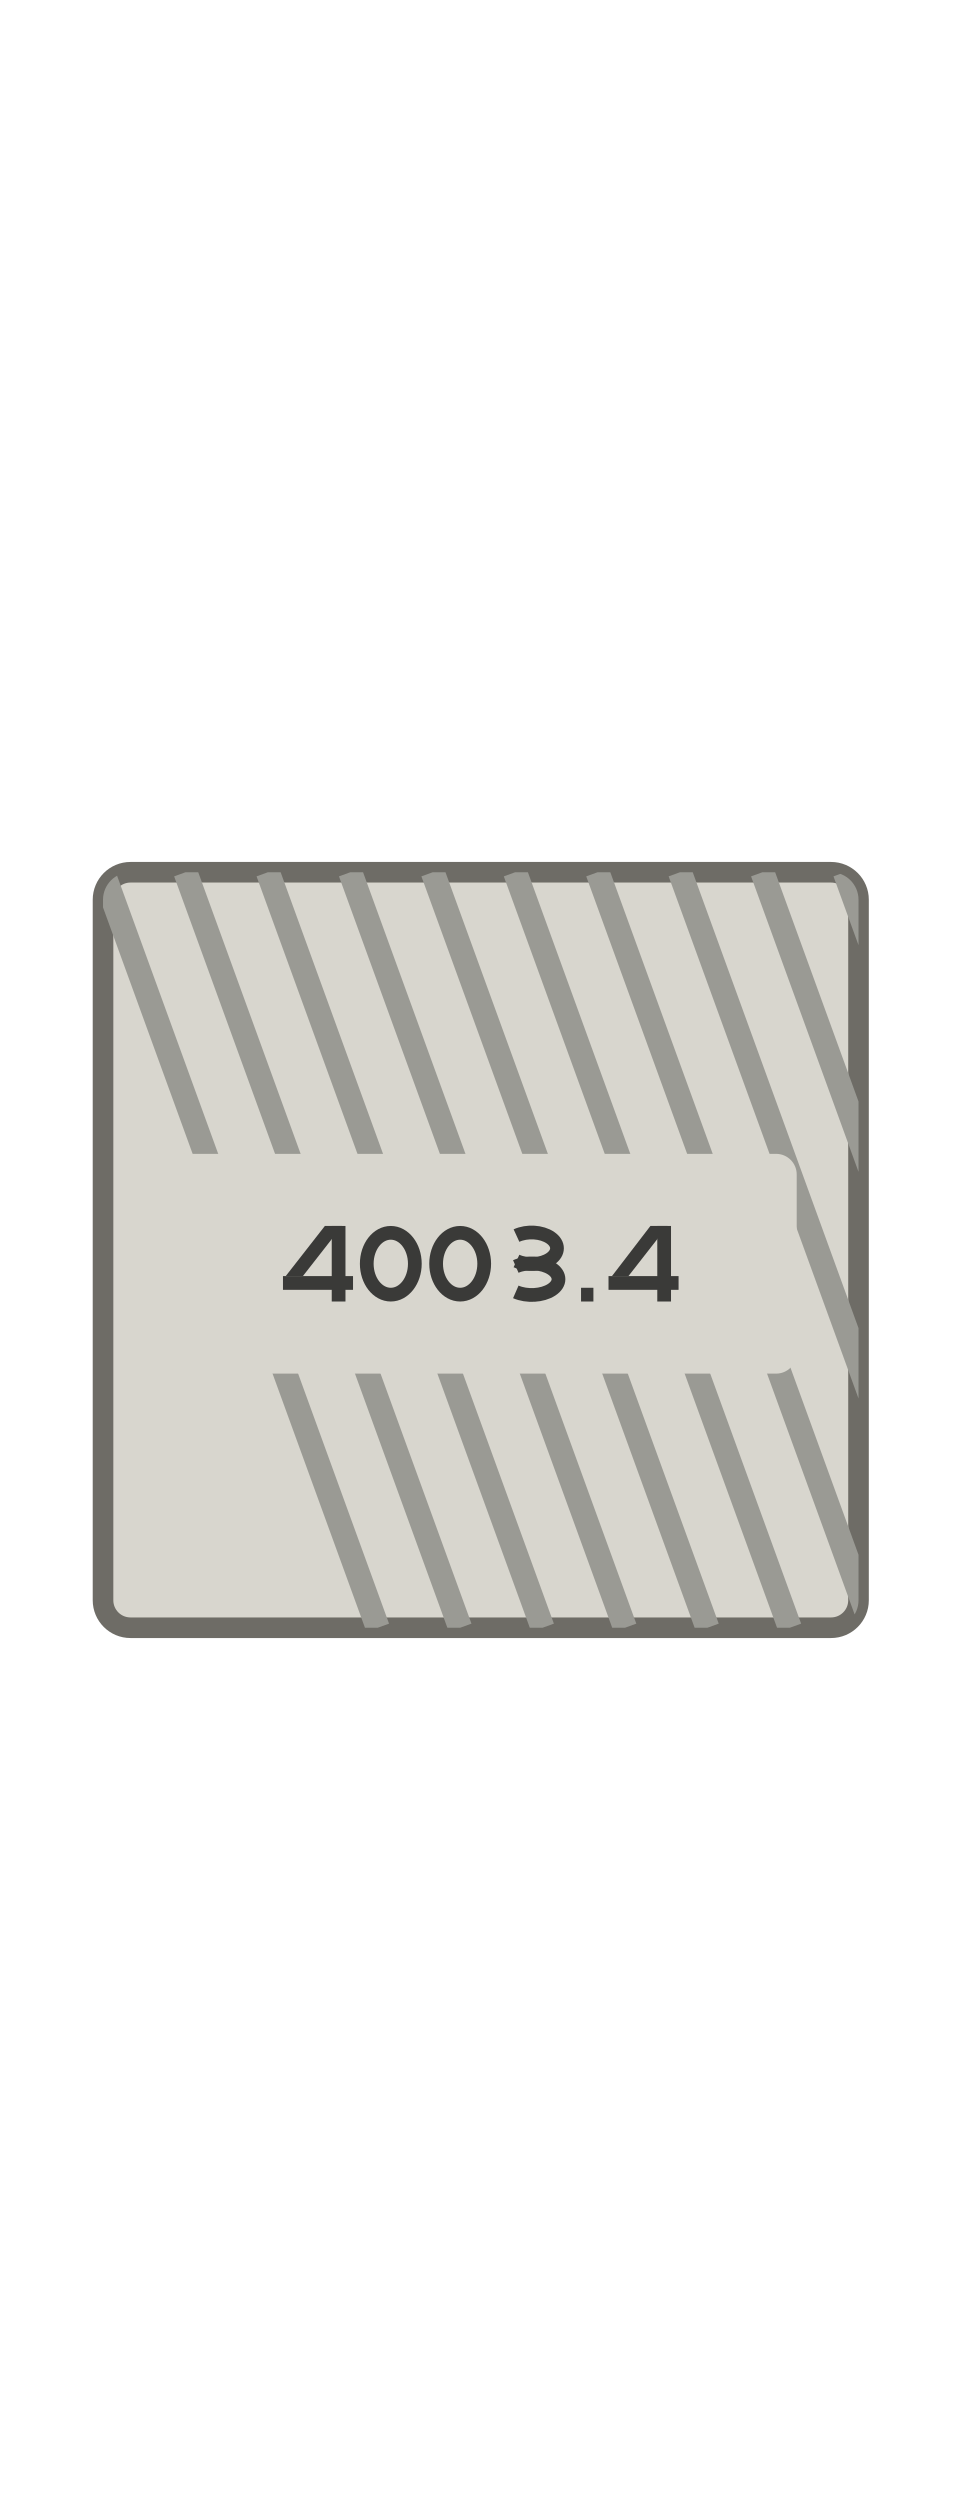
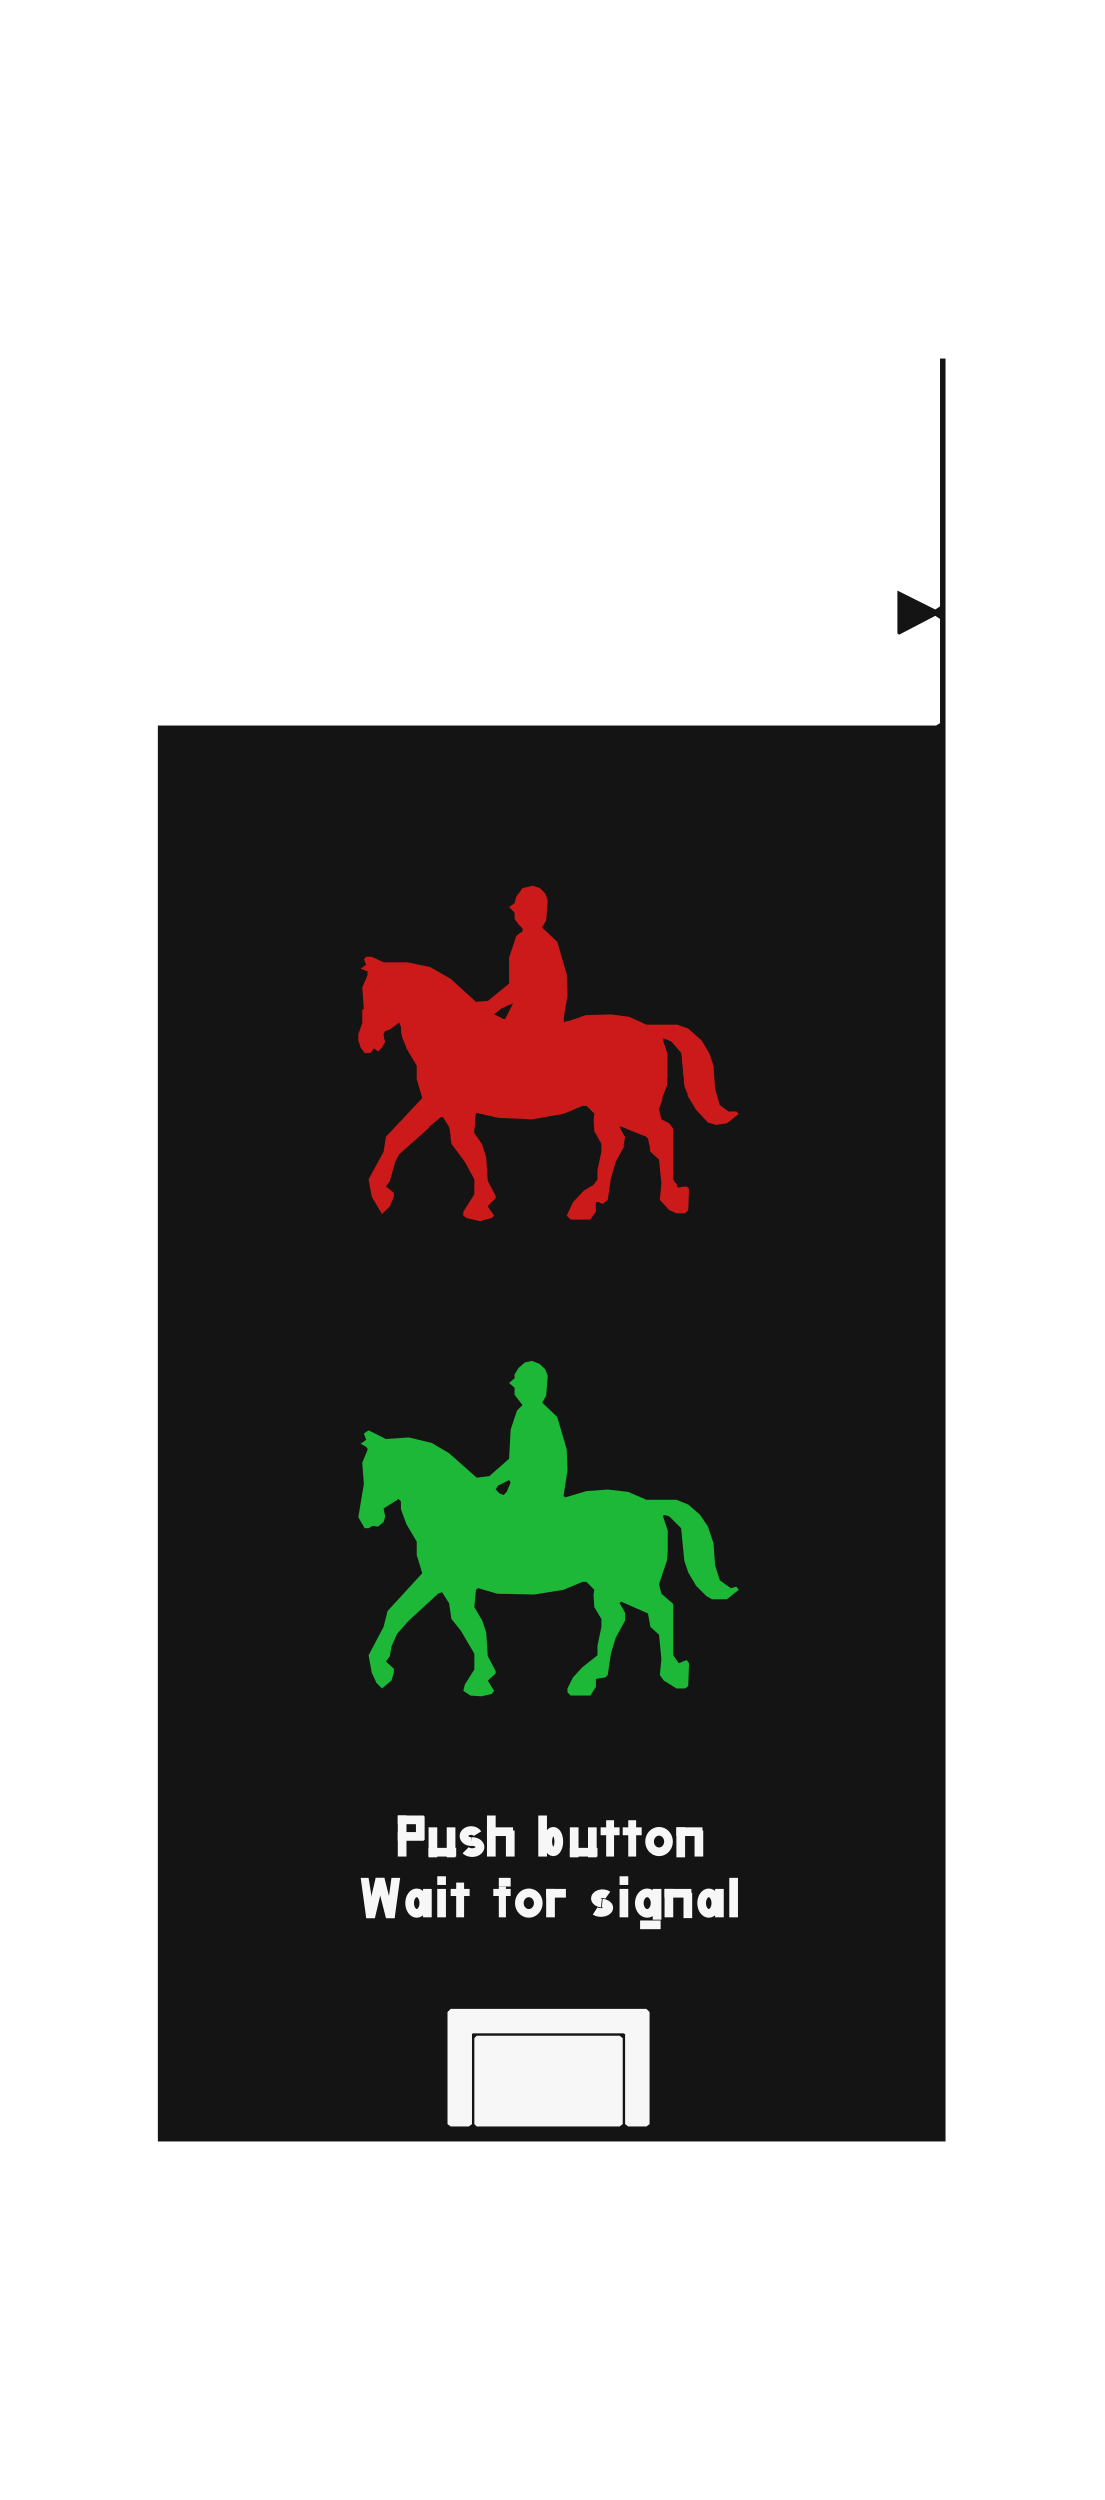
- <svg xmlns="http://www.w3.org/2000/svg" viewBox="-0.7 -1.82 1.4 3.64" width="160" height="416" role="img">
-   <g data-placeholder="1">
-     <rect x="-0.55" y="-0.55" width="1.10" height="1.10" rx="0.04" fill="#D8D6CE" stroke="#6E6C66" stroke-width="0.03" />
-     <clipPath id="ph4003x4">
-       <rect x="-0.55" y="-0.55" width="1.10" height="1.10" rx="0.04" />
-     </clipPath>
-     <g clip-path="url(#ph4003x4)">
-       <line x1="-0.550" y1="-0.55" x2="-0.150" y2="0.55" stroke="#9A9A94" stroke-width="0.035" />
-       <line x1="-0.430" y1="-0.55" x2="-0.030" y2="0.55" stroke="#9A9A94" stroke-width="0.035" />
-       <line x1="-0.310" y1="-0.55" x2="0.090" y2="0.55" stroke="#9A9A94" stroke-width="0.035" />
-       <line x1="-0.190" y1="-0.55" x2="0.210" y2="0.55" stroke="#9A9A94" stroke-width="0.035" />
-       <line x1="-0.070" y1="-0.55" x2="0.330" y2="0.55" stroke="#9A9A94" stroke-width="0.035" />
-       <line x1="0.050" y1="-0.55" x2="0.450" y2="0.55" stroke="#9A9A94" stroke-width="0.035" />
-       <line x1="0.170" y1="-0.55" x2="0.570" y2="0.55" stroke="#9A9A94" stroke-width="0.035" />
-       <line x1="0.290" y1="-0.55" x2="0.690" y2="0.55" stroke="#9A9A94" stroke-width="0.035" />
-       <line x1="0.410" y1="-0.55" x2="0.810" y2="0.55" stroke="#9A9A94" stroke-width="0.035" />
-       <line x1="0.530" y1="-0.55" x2="0.930" y2="0.55" stroke="#9A9A94" stroke-width="0.035" />
-     </g>
-     <rect x="-0.46" y="-0.14" width="0.92" height="0.32" rx="0.03" fill="#D8D6CE" />
-     <rect x="-0.217" y="-0.035" width="0.02" height="0.11" fill="#3A3A38" />
-     <polygon points="-0.227,-0.035 -0.202,-0.035 -0.259,0.038 -0.284,0.038" fill="#3A3A38" />
-     <rect x="-0.288" y="0.038" width="0.102" height="0.02" fill="#3A3A38" />
-     <ellipse cx="-0.131" cy="0.02" rx="0.035" ry="0.045" fill="none" stroke="#3A3A38" stroke-width="0.02" stroke-linecap="butt" />
-     <ellipse cx="-0.03" cy="0.02" rx="0.035" ry="0.045" fill="none" stroke="#3A3A38" stroke-width="0.02" stroke-linecap="butt" />
-     <path d="M 0.052 0.016 A 0.037 0.023 0 1 0 0.052 -0.021" fill="none" stroke="#3A3A38" stroke-width="0.02" stroke-linecap="butt" stroke-linejoin="miter" />
-     <path d="M 0.051 0.061 A 0.039 0.023 0 1 0 0.051 0.024" fill="none" stroke="#3A3A38" stroke-width="0.02" stroke-linecap="butt" stroke-linejoin="miter" />
-     <rect x="0.146" y="0.055" width="0.018" height="0.02" fill="#3A3A38" />
-     <rect x="0.257" y="-0.035" width="0.02" height="0.11" fill="#3A3A38" />
-     <polygon points="0.247,-0.035 0.272,-0.035 0.215,0.038 0.191,0.038" fill="#3A3A38" />
-     <rect x="0.186" y="0.038" width="0.102" height="0.02" fill="#3A3A38" />
-   </g>
+ <svg xmlns="http://www.w3.org/2000/svg" viewBox="-0.7 -1.583 1.4 3.165" width="160" height="362" role="img">
+   <rect x="-0.5" y="-1.13" width="1.0" height="2.261" fill="none" />
+   <path d="M0.498,-1.13 0.491,-1.13 0.491,-0.816 0.485,-0.812 0.437,-0.836 0.437,-0.782 0.439,-0.78 0.485,-0.804 0.491,-0.8 0.491,-0.668 0.486,-0.665 -0.5,-0.665 -0.5,1.129 0.498,1.129Z" fill="#141414" fill-rule="evenodd" />
+   <path d="M-0.239,-0.369 -0.236,-0.362 -0.243,-0.357 -0.236,-0.354 -0.234,-0.35 -0.241,-0.333 -0.239,-0.306 -0.241,-0.305 -0.241,-0.288 -0.246,-0.274 -0.246,-0.266 -0.243,-0.257 -0.238,-0.25 -0.231,-0.25 -0.226,-0.256 -0.221,-0.252 -0.214,-0.259 -0.212,-0.264 -0.214,-0.274 -0.195,-0.288 -0.192,-0.284 -0.192,-0.274 -0.185,-0.256 -0.172,-0.234 -0.172,-0.217 -0.165,-0.193 -0.211,-0.144 -0.214,-0.125 -0.233,-0.09 -0.229,-0.068 -0.216,-0.046 -0.206,-0.056 -0.201,-0.068 -0.201,-0.073 -0.211,-0.081 -0.206,-0.088 -0.199,-0.113 -0.194,-0.122 -0.141,-0.169 -0.135,-0.162 -0.131,-0.156 -0.128,-0.135 -0.111,-0.112 -0.099,-0.09 -0.099,-0.071 -0.113,-0.049 -0.113,-0.044 -0.109,-0.041 -0.092,-0.037 -0.077,-0.041 -0.074,-0.044 -0.082,-0.056 -0.072,-0.066 -0.072,-0.069 -0.082,-0.088 -0.084,-0.118 -0.089,-0.134 -0.099,-0.149 -0.097,-0.173 -0.096,-0.174 -0.069,-0.168 -0.026,-0.166 0.014,-0.173 0.038,-0.183 0.043,-0.183 0.053,-0.173 0.052,-0.168 0.053,-0.151 0.062,-0.135 0.062,-0.125 0.057,-0.102 0.057,-0.09 0.052,-0.083 0.04,-0.076 0.026,-0.061 0.018,-0.044 0.023,-0.039 0.048,-0.039 0.055,-0.049 0.055,-0.059 0.057,-0.061 0.064,-0.059 0.07,-0.064 0.074,-0.091 0.08,-0.112 0.092,-0.134 0.092,-0.144 0.085,-0.156 0.087,-0.157 0.121,-0.142 0.124,-0.125 0.135,-0.115 0.138,-0.085 0.136,-0.064 0.148,-0.051 0.157,-0.047 0.168,-0.047 0.172,-0.051 0.173,-0.078 0.17,-0.081 0.16,-0.08 0.153,-0.09 0.153,-0.154 0.148,-0.161 0.138,-0.166 0.135,-0.179 0.145,-0.208 0.146,-0.22 0.146,-0.249 0.14,-0.266 0.145,-0.267 0.151,-0.264 0.163,-0.25 0.167,-0.208 0.17,-0.198 0.182,-0.178 0.197,-0.162 0.207,-0.159 0.221,-0.161 0.236,-0.173 0.233,-0.176 0.223,-0.176 0.212,-0.184 0.206,-0.205 0.204,-0.234 0.199,-0.249 0.189,-0.266 0.172,-0.281 0.158,-0.286 0.119,-0.286 0.097,-0.296 0.074,-0.299 0.042,-0.298 0.021,-0.291 0.014,-0.293 0.019,-0.323 0.018,-0.35 0.006,-0.391 -0.013,-0.409 -0.008,-0.418 -0.006,-0.443 -0.009,-0.452 -0.016,-0.459 -0.025,-0.462 -0.038,-0.459 -0.046,-0.448 -0.048,-0.44 -0.055,-0.435 -0.048,-0.428 -0.048,-0.42 -0.038,-0.406 -0.046,-0.398 -0.055,-0.371 -0.055,-0.338 -0.082,-0.316 -0.097,-0.315 -0.129,-0.344 -0.155,-0.359 -0.184,-0.365 -0.214,-0.365 -0.229,-0.372 -0.236,-0.372ZM-0.052,-0.31 -0.062,-0.293 -0.072,-0.299 -0.065,-0.306 -0.055,-0.311Z" fill="#CC1A1A" fill-rule="evenodd" />
+   <path d="M-0.239,0.232 -0.236,0.24 -0.243,0.245 -0.236,0.249 -0.234,0.252 -0.241,0.269 -0.239,0.296 -0.246,0.338 -0.238,0.352 -0.233,0.352 -0.228,0.349 -0.221,0.35 -0.214,0.344 -0.212,0.337 -0.214,0.327 -0.195,0.315 -0.192,0.318 -0.192,0.328 -0.185,0.347 -0.172,0.369 -0.172,0.386 -0.165,0.409 -0.209,0.457 -0.214,0.477 -0.233,0.513 -0.229,0.535 -0.223,0.548 -0.216,0.555 -0.204,0.545 -0.201,0.535 -0.201,0.53 -0.211,0.521 -0.206,0.514 -0.204,0.502 -0.197,0.486 -0.182,0.469 -0.145,0.435 -0.14,0.433 -0.131,0.447 -0.128,0.467 -0.116,0.482 -0.099,0.511 -0.099,0.531 -0.111,0.55 -0.113,0.558 -0.104,0.564 -0.09,0.565 -0.077,0.562 -0.074,0.558 -0.082,0.545 -0.072,0.536 -0.072,0.533 -0.082,0.514 -0.084,0.484 -0.089,0.469 -0.099,0.452 -0.097,0.43 -0.094,0.428 -0.07,0.435 -0.023,0.436 0.014,0.43 0.038,0.42 0.043,0.42 0.053,0.43 0.052,0.436 0.053,0.452 0.062,0.467 0.062,0.477 0.057,0.501 0.057,0.513 0.038,0.528 0.026,0.541 0.019,0.555 0.019,0.56 0.023,0.564 0.048,0.564 0.055,0.553 0.055,0.543 0.067,0.541 0.07,0.538 0.074,0.511 0.08,0.491 0.092,0.469 0.092,0.459 0.085,0.447 0.087,0.445 0.121,0.46 0.124,0.477 0.135,0.487 0.138,0.518 0.136,0.538 0.141,0.545 0.157,0.555 0.168,0.555 0.172,0.552 0.173,0.523 0.17,0.519 0.16,0.523 0.153,0.513 0.153,0.448 0.138,0.435 0.135,0.423 0.145,0.393 0.146,0.381 0.146,0.355 0.14,0.337 0.141,0.335 0.148,0.337 0.163,0.352 0.167,0.393 0.172,0.408 0.182,0.425 0.195,0.438 0.202,0.442 0.221,0.442 0.236,0.43 0.233,0.426 0.226,0.428 0.212,0.418 0.206,0.399 0.204,0.371 0.197,0.35 0.187,0.335 0.172,0.322 0.157,0.316 0.119,0.316 0.096,0.306 0.07,0.303 0.043,0.305 0.016,0.313 0.014,0.311 0.019,0.279 0.018,0.252 0.006,0.211 -0.013,0.193 -0.008,0.184 -0.006,0.159 -0.009,0.151 -0.016,0.144 -0.026,0.14 -0.035,0.142 -0.043,0.149 -0.048,0.157 -0.048,0.162 -0.055,0.168 -0.048,0.174 -0.048,0.183 -0.038,0.196 -0.045,0.203 -0.053,0.227 -0.055,0.264 -0.08,0.286 -0.096,0.288 -0.131,0.257 -0.153,0.244 -0.182,0.237 -0.211,0.239 -0.233,0.228ZM-0.055,0.291 -0.053,0.294 -0.058,0.306 -0.062,0.31 -0.067,0.308 -0.072,0.303 -0.069,0.298Z" fill="#1EB838" fill-rule="evenodd" />
+   <path d="M-0.099,0.998 -0.099,1.107 -0.096,1.11 0.085,1.11 0.089,1.107 0.089,0.998 0.085,0.995 -0.096,0.995ZM-0.133,0.965 -0.133,1.107 -0.129,1.11 -0.106,1.11 -0.102,1.107 -0.102,0.993 -0.101,0.992 0.09,0.992 0.092,0.993 0.092,1.107 0.096,1.11 0.119,1.11 0.123,1.107 0.123,0.965 0.119,0.961 -0.129,0.961Z" fill="#F7F7F7" fill-rule="evenodd" />
+   <path d="M0.06,-0.061 0.055,-0.061 0.055,-0.052ZM-0.075,-0.063 -0.082,-0.056 -0.077,-0.049ZM0.153,-0.093 0.155,-0.086 0.158,-0.085 0.158,-0.08 0.163,-0.08 0.155,-0.088ZM0.085,-0.157 0.092,-0.144 0.09,-0.132 0.097,-0.137 0.106,-0.139 0.118,-0.135 0.124,-0.129 0.119,-0.144ZM-0.157,-0.156 -0.15,-0.157 -0.141,-0.156 -0.129,-0.144 -0.131,-0.156 -0.138,-0.168 -0.141,-0.169ZM-0.075,-0.169 -0.097,-0.174 -0.099,-0.149 -0.096,-0.144 -0.096,-0.154 -0.092,-0.161 -0.085,-0.168ZM0.025,-0.178 0.03,-0.179 0.04,-0.178 0.052,-0.166 0.053,-0.173 0.043,-0.183ZM0.14,-0.269 0.146,-0.249 0.146,-0.22 0.145,-0.208 0.138,-0.191 0.145,-0.2 0.157,-0.203 0.165,-0.201 0.172,-0.196 0.167,-0.208 0.163,-0.25 0.151,-0.264ZM-0.194,-0.289 -0.202,-0.281 -0.212,-0.278 -0.214,-0.274 -0.212,-0.264 -0.216,-0.257 -0.209,-0.262 -0.201,-0.264 -0.192,-0.262 -0.185,-0.257 -0.19,-0.267ZM0.018,-0.31 0.014,-0.289 0.036,-0.296 0.026,-0.298 0.019,-0.305ZM-0.05,-0.313 -0.065,-0.306 -0.074,-0.299 -0.06,-0.293ZM-0.234,-0.354 -0.241,-0.354 -0.238,-0.347 -0.238,-0.34ZM-0.043,-0.413 -0.043,-0.401 -0.038,-0.404 -0.038,-0.408ZM-0.009,-0.416 -0.013,-0.409 -0.006,-0.404 -0.009,-0.409Z" fill="#141414" fill-rule="evenodd" />
+   <rect x="-0.196" y="0.716" width="0.011" height="0.052" fill="#F7F7F7" />
+   <rect x="-0.196" y="0.716" width="0.033" height="0.011" fill="#F7F7F7" />
+   <rect x="-0.196" y="0.737" width="0.033" height="0.011" fill="#F7F7F7" />
+   <rect x="-0.173" y="0.717" width="0.011" height="0.03" fill="#F7F7F7" />
+   <rect x="-0.157" y="0.731" width="0.011" height="0.038" fill="#F7F7F7" />
+   <rect x="-0.134" y="0.731" width="0.011" height="0.038" fill="#F7F7F7" />
+   <rect x="-0.157" y="0.757" width="0.035" height="0.011" fill="#F7F7F7" />
+   <path d="M -0.095 0.739 A 0.009 0.007 0 1 0 -0.102 0.749" fill="none" stroke="#F7F7F7" stroke-width="0.011" stroke-linecap="butt" stroke-linejoin="miter" />
+   <path d="M -0.110 0.760 A 0.010 0.007 0 1 0 -0.102 0.749" fill="none" stroke="#F7F7F7" stroke-width="0.011" stroke-linecap="butt" stroke-linejoin="miter" />
+   <rect x="-0.083" y="0.716" width="0.011" height="0.052" fill="#F7F7F7" />
+   <rect x="-0.083" y="0.731" width="0.033" height="0.011" fill="#F7F7F7" />
+   <rect x="-0.059" y="0.735" width="0.011" height="0.033" fill="#F7F7F7" />
+   <rect x="-0.018" y="0.716" width="0.011" height="0.052" fill="#F7F7F7" />
+   <ellipse cx="0.001" cy="0.749" rx="0.007" ry="0.013" fill="none" stroke="#F7F7F7" stroke-width="0.011" stroke-linecap="butt" />
+   <rect x="0.022" y="0.731" width="0.011" height="0.038" fill="#F7F7F7" />
+   <rect x="0.045" y="0.731" width="0.011" height="0.038" fill="#F7F7F7" />
+   <rect x="0.022" y="0.757" width="0.035" height="0.011" fill="#F7F7F7" />
+   <rect x="0.068" y="0.722" width="0.01" height="0.046" fill="#F7F7F7" />
+   <rect x="0.061" y="0.731" width="0.024" height="0.01" fill="#F7F7F7" />
+   <rect x="0.096" y="0.722" width="0.01" height="0.046" fill="#F7F7F7" />
+   <rect x="0.089" y="0.731" width="0.024" height="0.01" fill="#F7F7F7" />
+   <ellipse cx="0.135" cy="0.749" rx="0.012" ry="0.013" fill="none" stroke="#F7F7F7" stroke-width="0.011" stroke-linecap="butt" />
+   <rect x="0.157" y="0.731" width="0.011" height="0.038" fill="#F7F7F7" />
+   <rect x="0.157" y="0.731" width="0.033" height="0.011" fill="#F7F7F7" />
+   <rect x="0.18" y="0.735" width="0.011" height="0.033" fill="#F7F7F7" />
+   <polygon points="-0.243,0.795 -0.233,0.795 -0.225,0.846 -0.236,0.846" fill="#F7F7F7" />
+   <polygon points="-0.224,0.795 -0.213,0.795 -0.225,0.846 -0.236,0.846" fill="#F7F7F7" />
+   <polygon points="-0.224,0.795 -0.213,0.795 -0.2,0.846 -0.211,0.846" fill="#F7F7F7" />
+   <polygon points="-0.204,0.795 -0.193,0.795 -0.2,0.846 -0.211,0.846" fill="#F7F7F7" />
+   <ellipse cx="-0.172" cy="0.827" rx="0.009" ry="0.013" fill="none" stroke="#F7F7F7" stroke-width="0.011" stroke-linecap="butt" />
+   <rect x="-0.164" y="0.809" width="0.011" height="0.036" fill="#F7F7F7" />
+   <rect x="-0.146" y="0.809" width="0.011" height="0.036" fill="#F7F7F7" />
+   <rect x="-0.146" y="0.793" width="0.011" height="0.011" fill="#F7F7F7" />
+   <rect x="-0.122" y="0.801" width="0.01" height="0.044" fill="#F7F7F7" />
+   <rect x="-0.129" y="0.809" width="0.024" height="0.009" fill="#F7F7F7" />
+   <rect x="-0.068" y="0.806" width="0.009" height="0.039" fill="#F7F7F7" />
+   <rect x="-0.068" y="0.795" width="0.015" height="0.011" fill="#F7F7F7" />
+   <rect x="-0.075" y="0.809" width="0.022" height="0.009" fill="#F7F7F7" />
+   <ellipse cx="-0.03" cy="0.827" rx="0.012" ry="0.013" fill="none" stroke="#F7F7F7" stroke-width="0.011" stroke-linecap="butt" />
+   <rect x="-0.008" y="0.809" width="0.011" height="0.036" fill="#F7F7F7" />
+   <rect x="-0.008" y="0.809" width="0.025" height="0.011" fill="#F7F7F7" />
+   <path d="M 0.070 0.817 A 0.009 0.006 0 1 0 0.062 0.827" fill="none" stroke="#F7F7F7" stroke-width="0.011" stroke-linecap="butt" stroke-linejoin="miter" />
+   <path d="M 0.054 0.837 A 0.010 0.006 0 1 0 0.063 0.827" fill="none" stroke="#F7F7F7" stroke-width="0.011" stroke-linecap="butt" stroke-linejoin="miter" />
+   <rect x="0.085" y="0.809" width="0.011" height="0.036" fill="#F7F7F7" />
+   <rect x="0.085" y="0.793" width="0.011" height="0.011" fill="#F7F7F7" />
+   <ellipse cx="0.12" cy="0.827" rx="0.01" ry="0.013" fill="none" stroke="#F7F7F7" stroke-width="0.011" stroke-linecap="butt" />
+   <rect x="0.127" y="0.809" width="0.011" height="0.039" fill="#F7F7F7" />
+   <rect x="0.111" y="0.849" width="0.026" height="0.011" fill="#F7F7F7" />
+   <rect x="0.142" y="0.809" width="0.011" height="0.036" fill="#F7F7F7" />
+   <rect x="0.142" y="0.809" width="0.034" height="0.011" fill="#F7F7F7" />
+   <rect x="0.166" y="0.814" width="0.011" height="0.032" fill="#F7F7F7" />
+   <ellipse cx="0.198" cy="0.827" rx="0.009" ry="0.013" fill="none" stroke="#F7F7F7" stroke-width="0.011" stroke-linecap="butt" />
+   <rect x="0.206" y="0.809" width="0.011" height="0.036" fill="#F7F7F7" />
+   <rect x="0.224" y="0.795" width="0.011" height="0.05" fill="#F7F7F7" />
</svg>
